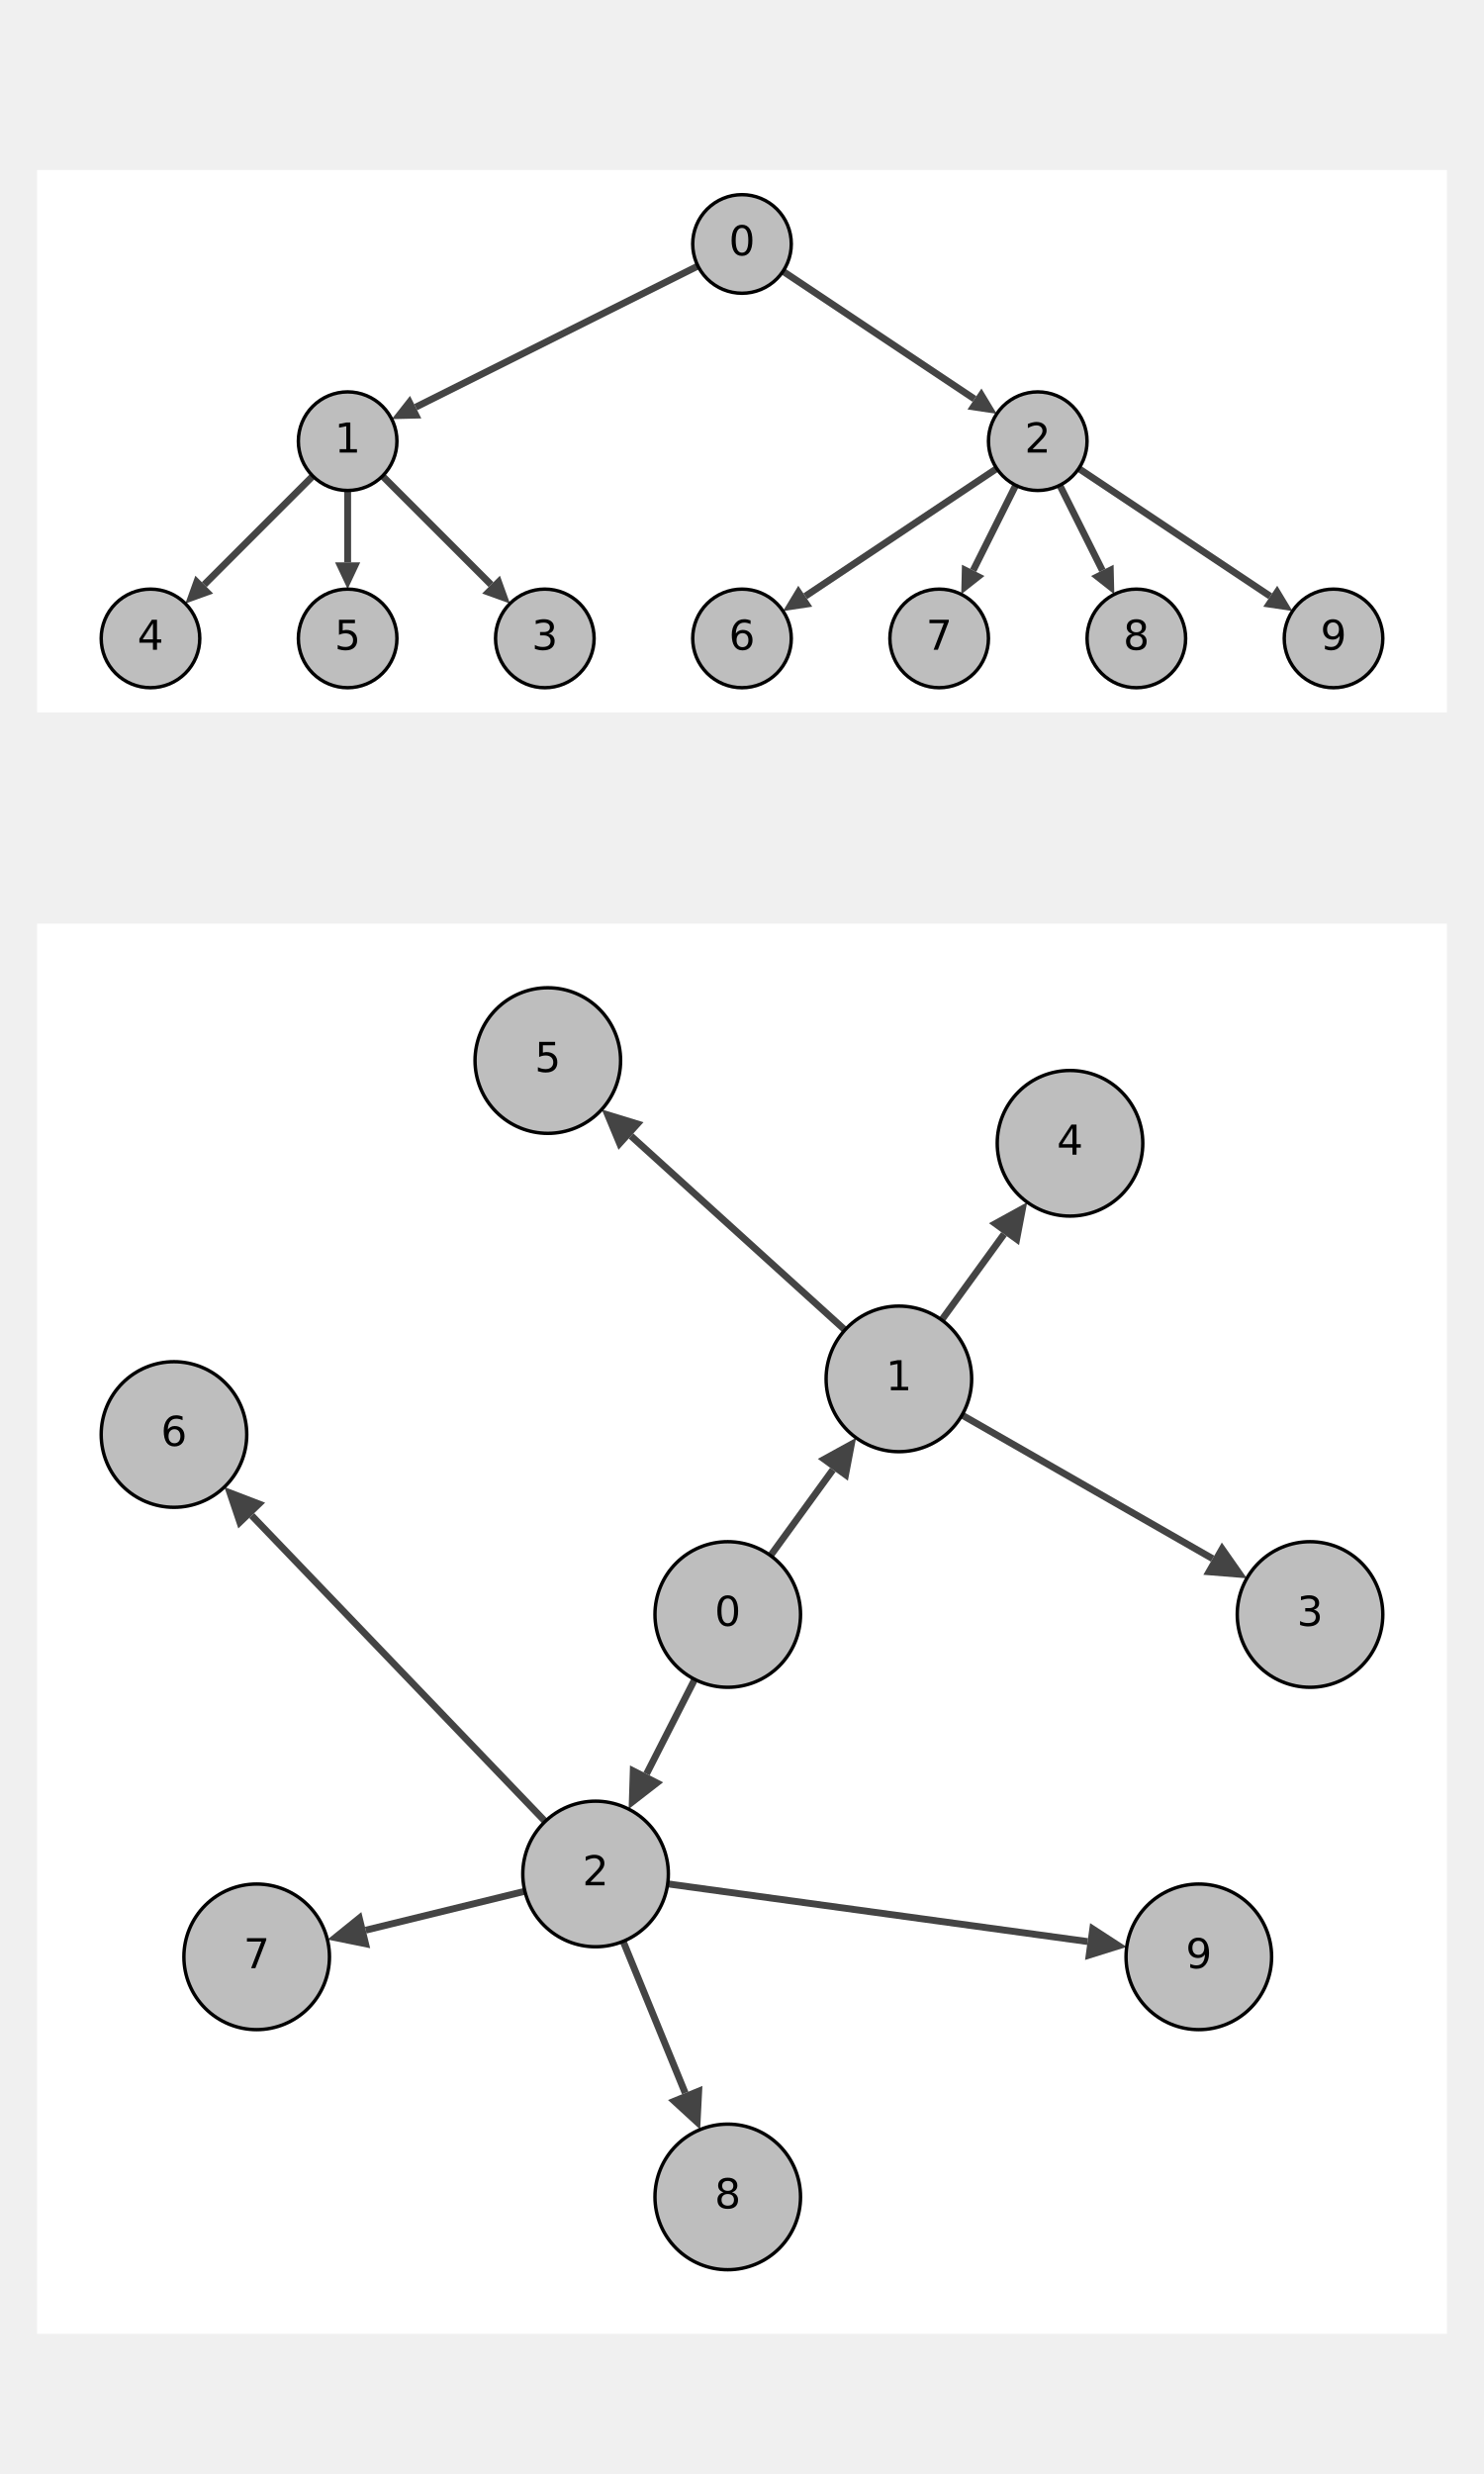
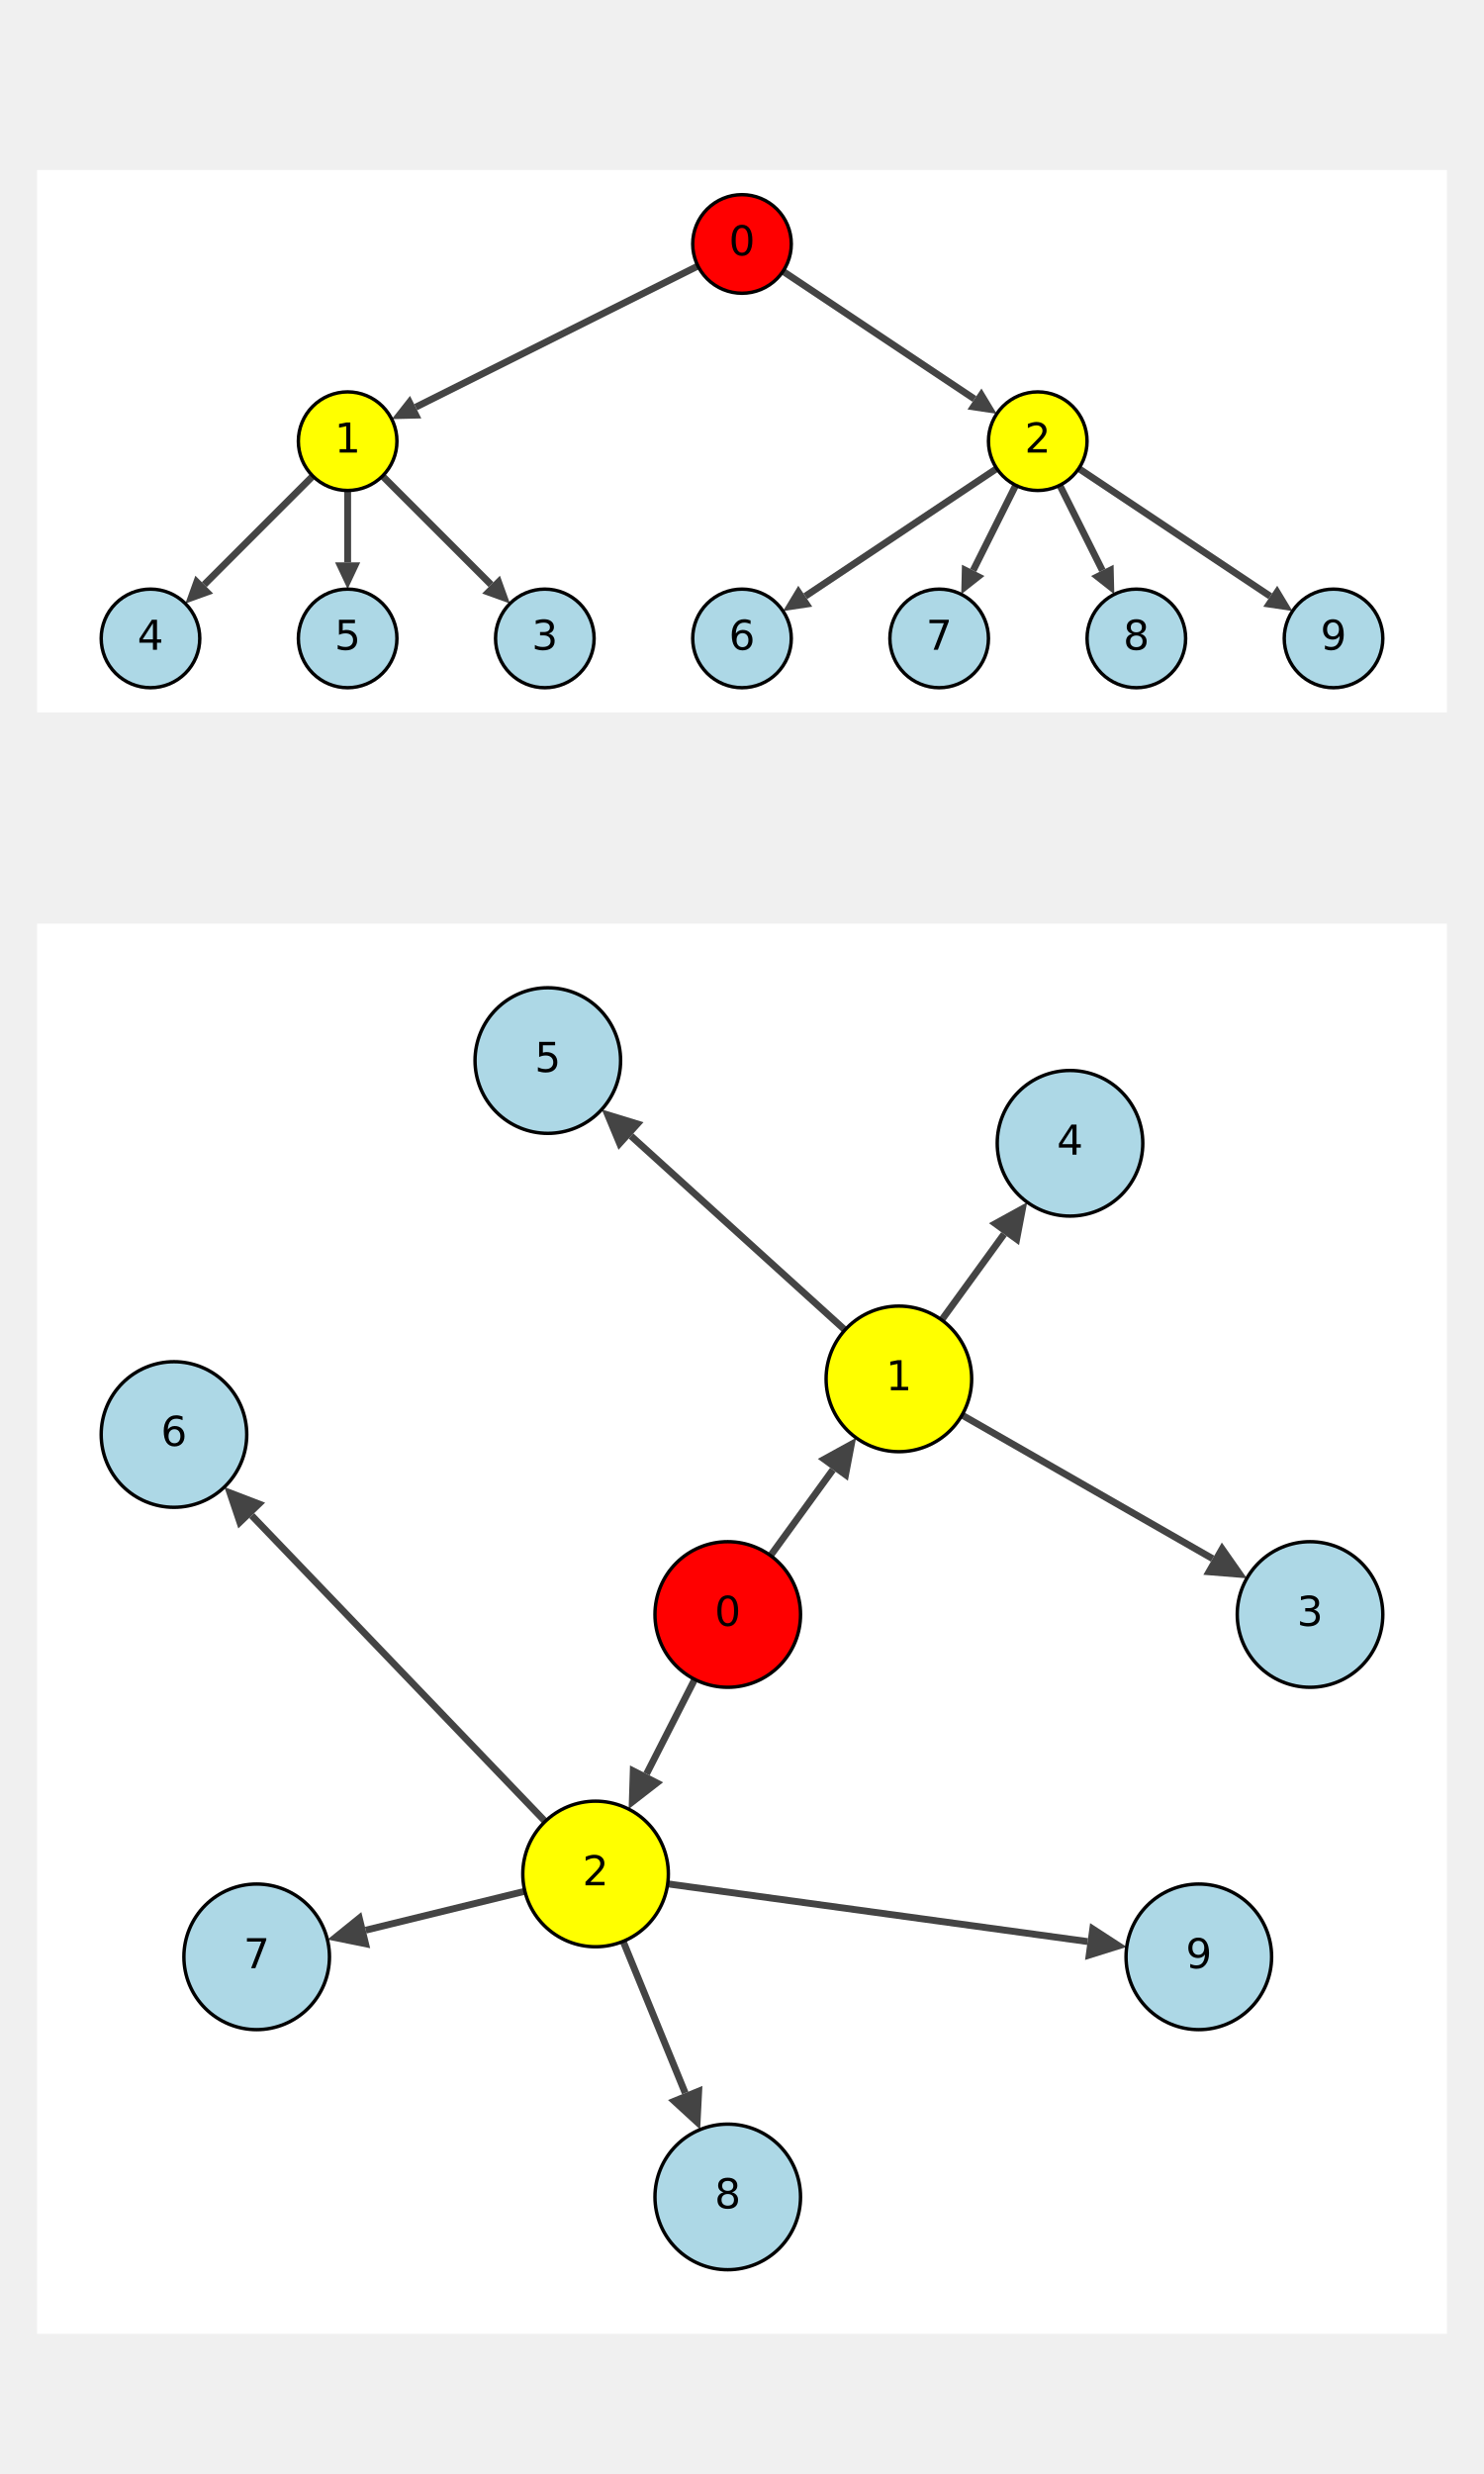
<svg xmlns="http://www.w3.org/2000/svg" xmlns:xlink="http://www.w3.org/1999/xlink" width="432pt" height="720pt" viewBox="0 0 432 720" version="1.1">
  <defs>
    <style type="text/css">*{stroke-linejoin: round; stroke-linecap: butt}</style>
  </defs>
  <g id="figure_1">
    <g id="patch_1">
      <path d="M 0 720  L 432 720  L 432 0  L 0 0  L 0 720  z " style="fill: none" />
    </g>
    <g id="axes_1">
      <g id="patch_2">
        <path d="M 10.8 207.32  L 421.2 207.32  L 421.2 49.473  L 10.8 49.473  z " style="fill: #ffffff" />
      </g>
      <g id="patch_3">
-         <path d="M 216 70.998  L 121.005 118.495  " clip-path="url(#p6d40c6a4cc)" style="fill: none; stroke: #444444; stroke-width: 2; stroke-linejoin: miter" />
+         <path d="M 216 70.998  L 121.005 118.495  " clip-path="url(#pbde594c3f6)" style="fill: none; stroke: #444444; stroke-width: 2; stroke-linejoin: miter" />
      </g>
      <g id="patch_4">
-         <path d="M 114.038 121.979  L 122.645 121.774  L 119.366 115.216  z " clip-path="url(#p6d40c6a4cc)" style="fill: #444444" />
+         <path d="M 114.038 121.979  L 122.645 121.774  L 119.366 115.216  z " clip-path="url(#pbde594c3f6)" style="fill: #444444" />
      </g>
      <g id="patch_5">
-         <path d="M 216 70.998  L 283.676 116.115  " clip-path="url(#p6d40c6a4cc)" style="fill: none; stroke: #444444; stroke-width: 2; stroke-linejoin: miter" />
+         <path d="M 216 70.998  L 283.676 116.115  " clip-path="url(#pbde594c3f6)" style="fill: none; stroke: #444444; stroke-width: 2; stroke-linejoin: miter" />
      </g>
      <g id="patch_6">
-         <path d="M 290.158 120.437  L 285.71 113.065  L 281.643 119.166  z " clip-path="url(#p6d40c6a4cc)" style="fill: #444444" />
+         <path d="M 290.158 120.437  L 285.71 113.065  L 281.643 119.166  z " clip-path="url(#pbde594c3f6)" style="fill: #444444" />
      </g>
      <g id="patch_7">
-         <path d="M 101.203 128.397  L 142.946 170.14  " clip-path="url(#p6d40c6a4cc)" style="fill: none; stroke: #444444; stroke-width: 2; stroke-linejoin: miter" />
+         <path d="M 101.203 128.397  L 142.946 170.14  " clip-path="url(#pbde594c3f6)" style="fill: none; stroke: #444444; stroke-width: 2; stroke-linejoin: miter" />
      </g>
      <g id="patch_8">
-         <path d="M 148.455 175.648  L 145.538 167.548  L 140.354 172.732  z " clip-path="url(#p6d40c6a4cc)" style="fill: #444444" />
+         <path d="M 148.455 175.648  L 145.538 167.548  L 140.354 172.732  z " clip-path="url(#pbde594c3f6)" style="fill: #444444" />
      </g>
      <g id="patch_9">
-         <path d="M 101.203 128.397  L 59.46 170.14  " clip-path="url(#p6d40c6a4cc)" style="fill: none; stroke: #444444; stroke-width: 2; stroke-linejoin: miter" />
+         <path d="M 101.203 128.397  L 59.46 170.14  " clip-path="url(#pbde594c3f6)" style="fill: none; stroke: #444444; stroke-width: 2; stroke-linejoin: miter" />
      </g>
      <g id="patch_10">
-         <path d="M 53.951 175.648  L 62.052 172.732  L 56.867 167.548  z " clip-path="url(#p6d40c6a4cc)" style="fill: #444444" />
+         <path d="M 53.951 175.648  L 62.052 172.732  L 56.867 167.548  z " clip-path="url(#pbde594c3f6)" style="fill: #444444" />
      </g>
      <g id="patch_11">
-         <path d="M 101.203 128.397  L 101.203 163.655  " clip-path="url(#p6d40c6a4cc)" style="fill: none; stroke: #444444; stroke-width: 2; stroke-linejoin: miter" />
+         <path d="M 101.203 128.397  L 101.203 163.655  " clip-path="url(#pbde594c3f6)" style="fill: none; stroke: #444444; stroke-width: 2; stroke-linejoin: miter" />
      </g>
      <g id="patch_12">
-         <path d="M 101.203 171.445  L 104.869 163.655  L 97.537 163.655  z " clip-path="url(#p6d40c6a4cc)" style="fill: #444444" />
+         <path d="M 101.203 171.445  L 104.869 163.655  L 97.537 163.655  z " clip-path="url(#pbde594c3f6)" style="fill: #444444" />
      </g>
      <g id="patch_13">
-         <path d="M 302.098 128.397  L 234.422 173.514  " clip-path="url(#p6d40c6a4cc)" style="fill: none; stroke: #444444; stroke-width: 2; stroke-linejoin: miter" />
+         <path d="M 302.098 128.397  L 234.422 173.514  " clip-path="url(#pbde594c3f6)" style="fill: none; stroke: #444444; stroke-width: 2; stroke-linejoin: miter" />
      </g>
      <g id="patch_14">
-         <path d="M 227.94 177.835  L 236.455 176.564  L 232.388 170.464  z " clip-path="url(#p6d40c6a4cc)" style="fill: #444444" />
+         <path d="M 227.94 177.835  L 236.455 176.564  L 232.388 170.464  z " clip-path="url(#pbde594c3f6)" style="fill: #444444" />
      </g>
      <g id="patch_15">
-         <path d="M 302.098 128.397  L 283.3 165.992  " clip-path="url(#p6d40c6a4cc)" style="fill: none; stroke: #444444; stroke-width: 2; stroke-linejoin: miter" />
+         <path d="M 302.098 128.397  L 283.3 165.992  " clip-path="url(#pbde594c3f6)" style="fill: none; stroke: #444444; stroke-width: 2; stroke-linejoin: miter" />
      </g>
      <g id="patch_16">
-         <path d="M 279.816 172.96  L 286.579 167.632  L 280.021 164.353  z " clip-path="url(#p6d40c6a4cc)" style="fill: #444444" />
+         <path d="M 279.816 172.96  L 286.579 167.632  L 280.021 164.353  z " clip-path="url(#pbde594c3f6)" style="fill: #444444" />
      </g>
      <g id="patch_17">
-         <path d="M 302.098 128.397  L 320.896 165.992  " clip-path="url(#p6d40c6a4cc)" style="fill: none; stroke: #444444; stroke-width: 2; stroke-linejoin: miter" />
+         <path d="M 302.098 128.397  L 320.896 165.992  " clip-path="url(#pbde594c3f6)" style="fill: none; stroke: #444444; stroke-width: 2; stroke-linejoin: miter" />
      </g>
      <g id="patch_18">
-         <path d="M 324.38 172.96  L 324.175 164.353  L 317.617 167.632  z " clip-path="url(#p6d40c6a4cc)" style="fill: #444444" />
+         <path d="M 324.38 172.96  L 324.175 164.353  L 317.617 167.632  z " clip-path="url(#pbde594c3f6)" style="fill: #444444" />
      </g>
      <g id="patch_19">
-         <path d="M 302.098 128.397  L 369.774 173.514  " clip-path="url(#p6d40c6a4cc)" style="fill: none; stroke: #444444; stroke-width: 2; stroke-linejoin: miter" />
+         <path d="M 302.098 128.397  L 369.774 173.514  " clip-path="url(#pbde594c3f6)" style="fill: none; stroke: #444444; stroke-width: 2; stroke-linejoin: miter" />
      </g>
      <g id="patch_20">
-         <path d="M 376.256 177.835  L 371.808 170.464  L 367.741 176.564  z " clip-path="url(#p6d40c6a4cc)" style="fill: #444444" />
+         <path d="M 376.256 177.835  L 371.808 170.464  L 367.741 176.564  z " clip-path="url(#pbde594c3f6)" style="fill: #444444" />
      </g>
      <g id="matplotlib.axis_1" />
      <g id="matplotlib.axis_2" />
      <g id="patch_21">
-         <path d="M 216 85.348  C 219.806 85.348 223.456 83.836 226.147 81.145  C 228.838 78.454 230.35 74.803 230.35 70.998  C 230.35 67.192 228.838 63.542 226.147 60.851  C 223.456 58.16 219.806 56.648 216 56.648  C 212.194 56.648 208.544 58.16 205.853 60.851  C 203.162 63.542 201.65 67.192 201.65 70.998  C 201.65 74.803 203.162 78.454 205.853 81.145  C 208.544 83.836 212.194 85.348 216 85.348  z " clip-path="url(#p6d40c6a4cc)" style="fill: #bebebe; stroke: #000000; stroke-linejoin: miter" />
+         <path d="M 216 85.348  C 219.806 85.348 223.456 83.836 226.147 81.145  C 228.838 78.454 230.35 74.803 230.35 70.998  C 230.35 67.192 228.838 63.542 226.147 60.851  C 223.456 58.16 219.806 56.648 216 56.648  C 212.194 56.648 208.544 58.16 205.853 60.851  C 203.162 63.542 201.65 67.192 201.65 70.998  C 201.65 74.803 203.162 78.454 205.853 81.145  C 208.544 83.836 212.194 85.348 216 85.348  z " clip-path="url(#pbde594c3f6)" style="fill: #ff0000; stroke: #000000; stroke-linejoin: miter" />
      </g>
      <g id="patch_22">
-         <path d="M 101.203 142.746  C 105.008 142.746 108.659 141.234 111.35 138.543  C 114.04 135.852 115.552 132.202 115.552 128.397  C 115.552 124.591 114.04 120.941 111.35 118.25  C 108.659 115.559 105.008 114.047 101.203 114.047  C 97.397 114.047 93.747 115.559 91.056 118.25  C 88.365 120.941 86.853 124.591 86.853 128.397  C 86.853 132.202 88.365 135.852 91.056 138.543  C 93.747 141.234 97.397 142.746 101.203 142.746  z " clip-path="url(#p6d40c6a4cc)" style="fill: #bebebe; stroke: #000000; stroke-linejoin: miter" />
+         <path d="M 101.203 142.746  C 105.008 142.746 108.659 141.234 111.35 138.543  C 114.04 135.852 115.552 132.202 115.552 128.397  C 115.552 124.591 114.04 120.941 111.35 118.25  C 108.659 115.559 105.008 114.047 101.203 114.047  C 97.397 114.047 93.747 115.559 91.056 118.25  C 88.365 120.941 86.853 124.591 86.853 128.397  C 86.853 132.202 88.365 135.852 91.056 138.543  C 93.747 141.234 97.397 142.746 101.203 142.746  z " clip-path="url(#pbde594c3f6)" style="fill: #ffff00; stroke: #000000; stroke-linejoin: miter" />
      </g>
      <g id="patch_23">
-         <path d="M 302.098 142.746  C 305.903 142.746 309.554 141.234 312.245 138.543  C 314.936 135.852 316.448 132.202 316.448 128.397  C 316.448 124.591 314.936 120.941 312.245 118.25  C 309.554 115.559 305.903 114.047 302.098 114.047  C 298.292 114.047 294.642 115.559 291.951 118.25  C 289.26 120.941 287.748 124.591 287.748 128.397  C 287.748 132.202 289.26 135.852 291.951 138.543  C 294.642 141.234 298.292 142.746 302.098 142.746  z " clip-path="url(#p6d40c6a4cc)" style="fill: #bebebe; stroke: #000000; stroke-linejoin: miter" />
+         <path d="M 302.098 142.746  C 305.903 142.746 309.554 141.234 312.245 138.543  C 314.936 135.852 316.448 132.202 316.448 128.397  C 316.448 124.591 314.936 120.941 312.245 118.25  C 309.554 115.559 305.903 114.047 302.098 114.047  C 298.292 114.047 294.642 115.559 291.951 118.25  C 289.26 120.941 287.748 124.591 287.748 128.397  C 287.748 132.202 289.26 135.852 291.951 138.543  C 294.642 141.234 298.292 142.746 302.098 142.746  z " clip-path="url(#pbde594c3f6)" style="fill: #ffff00; stroke: #000000; stroke-linejoin: miter" />
      </g>
      <g id="patch_24">
-         <path d="M 158.601 200.145  C 162.407 200.145 166.057 198.633 168.748 195.942  C 171.439 193.251 172.951 189.601 172.951 185.795  C 172.951 181.99 171.439 178.339 168.748 175.648  C 166.057 172.957 162.407 171.445 158.601 171.445  C 154.796 171.445 151.146 172.957 148.455 175.648  C 145.764 178.339 144.252 181.99 144.252 185.795  C 144.252 189.601 145.764 193.251 148.455 195.942  C 151.146 198.633 154.796 200.145 158.601 200.145  z " clip-path="url(#p6d40c6a4cc)" style="fill: #bebebe; stroke: #000000; stroke-linejoin: miter" />
+         <path d="M 158.601 200.145  C 162.407 200.145 166.057 198.633 168.748 195.942  C 171.439 193.251 172.951 189.601 172.951 185.795  C 172.951 181.99 171.439 178.339 168.748 175.648  C 166.057 172.957 162.407 171.445 158.601 171.445  C 154.796 171.445 151.146 172.957 148.455 175.648  C 145.764 178.339 144.252 181.99 144.252 185.795  C 144.252 189.601 145.764 193.251 148.455 195.942  C 151.146 198.633 154.796 200.145 158.601 200.145  z " clip-path="url(#pbde594c3f6)" style="fill: #add8e6; stroke: #000000; stroke-linejoin: miter" />
      </g>
      <g id="patch_25">
-         <path d="M 43.804 200.145  C 47.61 200.145 51.26 198.633 53.951 195.942  C 56.642 193.251 58.154 189.601 58.154 185.795  C 58.154 181.99 56.642 178.339 53.951 175.648  C 51.26 172.957 47.61 171.445 43.804 171.445  C 39.999 171.445 36.348 172.957 33.657 175.648  C 30.967 178.339 29.455 181.99 29.455 185.795  C 29.455 189.601 30.967 193.251 33.657 195.942  C 36.348 198.633 39.999 200.145 43.804 200.145  z " clip-path="url(#p6d40c6a4cc)" style="fill: #bebebe; stroke: #000000; stroke-linejoin: miter" />
+         <path d="M 43.804 200.145  C 47.61 200.145 51.26 198.633 53.951 195.942  C 56.642 193.251 58.154 189.601 58.154 185.795  C 58.154 181.99 56.642 178.339 53.951 175.648  C 51.26 172.957 47.61 171.445 43.804 171.445  C 39.999 171.445 36.348 172.957 33.657 175.648  C 30.967 178.339 29.455 181.99 29.455 185.795  C 29.455 189.601 30.967 193.251 33.657 195.942  C 36.348 198.633 39.999 200.145 43.804 200.145  z " clip-path="url(#pbde594c3f6)" style="fill: #add8e6; stroke: #000000; stroke-linejoin: miter" />
      </g>
      <g id="patch_26">
-         <path d="M 101.203 200.145  C 105.008 200.145 108.659 198.633 111.35 195.942  C 114.04 193.251 115.552 189.601 115.552 185.795  C 115.552 181.99 114.04 178.339 111.35 175.648  C 108.659 172.957 105.008 171.445 101.203 171.445  C 97.397 171.445 93.747 172.957 91.056 175.648  C 88.365 178.339 86.853 181.99 86.853 185.795  C 86.853 189.601 88.365 193.251 91.056 195.942  C 93.747 198.633 97.397 200.145 101.203 200.145  z " clip-path="url(#p6d40c6a4cc)" style="fill: #bebebe; stroke: #000000; stroke-linejoin: miter" />
+         <path d="M 101.203 200.145  C 105.008 200.145 108.659 198.633 111.35 195.942  C 114.04 193.251 115.552 189.601 115.552 185.795  C 115.552 181.99 114.04 178.339 111.35 175.648  C 108.659 172.957 105.008 171.445 101.203 171.445  C 97.397 171.445 93.747 172.957 91.056 175.648  C 88.365 178.339 86.853 181.99 86.853 185.795  C 86.853 189.601 88.365 193.251 91.056 195.942  C 93.747 198.633 97.397 200.145 101.203 200.145  z " clip-path="url(#pbde594c3f6)" style="fill: #add8e6; stroke: #000000; stroke-linejoin: miter" />
      </g>
      <g id="patch_27">
-         <path d="M 216 200.145  C 219.806 200.145 223.456 198.633 226.147 195.942  C 228.838 193.251 230.35 189.601 230.35 185.795  C 230.35 181.99 228.838 178.339 226.147 175.648  C 223.456 172.957 219.806 171.445 216 171.445  C 212.194 171.445 208.544 172.957 205.853 175.648  C 203.162 178.339 201.65 181.99 201.65 185.795  C 201.65 189.601 203.162 193.251 205.853 195.942  C 208.544 198.633 212.194 200.145 216 200.145  z " clip-path="url(#p6d40c6a4cc)" style="fill: #bebebe; stroke: #000000; stroke-linejoin: miter" />
+         <path d="M 216 200.145  C 219.806 200.145 223.456 198.633 226.147 195.942  C 228.838 193.251 230.35 189.601 230.35 185.795  C 230.35 181.99 228.838 178.339 226.147 175.648  C 223.456 172.957 219.806 171.445 216 171.445  C 212.194 171.445 208.544 172.957 205.853 175.648  C 203.162 178.339 201.65 181.99 201.65 185.795  C 201.65 189.601 203.162 193.251 205.853 195.942  C 208.544 198.633 212.194 200.145 216 200.145  z " clip-path="url(#pbde594c3f6)" style="fill: #add8e6; stroke: #000000; stroke-linejoin: miter" />
      </g>
      <g id="patch_28">
-         <path d="M 273.399 200.145  C 277.204 200.145 280.854 198.633 283.545 195.942  C 286.236 193.251 287.748 189.601 287.748 185.795  C 287.748 181.99 286.236 178.339 283.545 175.648  C 280.854 172.957 277.204 171.445 273.399 171.445  C 269.593 171.445 265.943 172.957 263.252 175.648  C 260.561 178.339 259.049 181.99 259.049 185.795  C 259.049 189.601 260.561 193.251 263.252 195.942  C 265.943 198.633 269.593 200.145 273.399 200.145  z " clip-path="url(#p6d40c6a4cc)" style="fill: #bebebe; stroke: #000000; stroke-linejoin: miter" />
+         <path d="M 273.399 200.145  C 277.204 200.145 280.854 198.633 283.545 195.942  C 286.236 193.251 287.748 189.601 287.748 185.795  C 287.748 181.99 286.236 178.339 283.545 175.648  C 280.854 172.957 277.204 171.445 273.399 171.445  C 269.593 171.445 265.943 172.957 263.252 175.648  C 260.561 178.339 259.049 181.99 259.049 185.795  C 259.049 189.601 260.561 193.251 263.252 195.942  C 265.943 198.633 269.593 200.145 273.399 200.145  z " clip-path="url(#pbde594c3f6)" style="fill: #add8e6; stroke: #000000; stroke-linejoin: miter" />
      </g>
      <g id="patch_29">
-         <path d="M 330.797 200.145  C 334.603 200.145 338.253 198.633 340.944 195.942  C 343.635 193.251 345.147 189.601 345.147 185.795  C 345.147 181.99 343.635 178.339 340.944 175.648  C 338.253 172.957 334.603 171.445 330.797 171.445  C 326.992 171.445 323.341 172.957 320.65 175.648  C 317.96 178.339 316.448 181.99 316.448 185.795  C 316.448 189.601 317.96 193.251 320.65 195.942  C 323.341 198.633 326.992 200.145 330.797 200.145  z " clip-path="url(#p6d40c6a4cc)" style="fill: #bebebe; stroke: #000000; stroke-linejoin: miter" />
+         <path d="M 330.797 200.145  C 334.603 200.145 338.253 198.633 340.944 195.942  C 343.635 193.251 345.147 189.601 345.147 185.795  C 345.147 181.99 343.635 178.339 340.944 175.648  C 338.253 172.957 334.603 171.445 330.797 171.445  C 326.992 171.445 323.341 172.957 320.65 175.648  C 317.96 178.339 316.448 181.99 316.448 185.795  C 316.448 189.601 317.96 193.251 320.65 195.942  C 323.341 198.633 326.992 200.145 330.797 200.145  z " clip-path="url(#pbde594c3f6)" style="fill: #add8e6; stroke: #000000; stroke-linejoin: miter" />
      </g>
      <g id="patch_30">
-         <path d="M 388.196 200.145  C 392.001 200.145 395.652 198.633 398.343 195.942  C 401.033 193.251 402.545 189.601 402.545 185.795  C 402.545 181.99 401.033 178.339 398.343 175.648  C 395.652 172.957 392.001 171.445 388.196 171.445  C 384.39 171.445 380.74 172.957 378.049 175.648  C 375.358 178.339 373.846 181.99 373.846 185.795  C 373.846 189.601 375.358 193.251 378.049 195.942  C 380.74 198.633 384.39 200.145 388.196 200.145  z " clip-path="url(#p6d40c6a4cc)" style="fill: #bebebe; stroke: #000000; stroke-linejoin: miter" />
+         <path d="M 388.196 200.145  C 392.001 200.145 395.652 198.633 398.343 195.942  C 401.033 193.251 402.545 189.601 402.545 185.795  C 402.545 181.99 401.033 178.339 398.343 175.648  C 395.652 172.957 392.001 171.445 388.196 171.445  C 384.39 171.445 380.74 172.957 378.049 175.648  C 375.358 178.339 373.846 181.99 373.846 185.795  C 373.846 189.601 375.358 193.251 378.049 195.942  C 380.74 198.633 384.39 200.145 388.196 200.145  z " clip-path="url(#pbde594c3f6)" style="fill: #add8e6; stroke: #000000; stroke-linejoin: miter" />
      </g>
      <g id="text_1">
        <g transform="translate(212.1825 74.30915)scale(0.12 -0.12)">
          <defs>
            <path id="DejaVuSans-30" d="M 2034 4250  Q 1547 4250 1301 3770  Q 1056 3291 1056 2328  Q 1056 1369 1301 889  Q 1547 409 2034 409  Q 2525 409 2770 889  Q 3016 1369 3016 2328  Q 3016 3291 2770 3770  Q 2525 4250 2034 4250  z M 2034 4750  Q 2819 4750 3233 4129  Q 3647 3509 3647 2328  Q 3647 1150 3233 529  Q 2819 -91 2034 -91  Q 1250 -91 836 529  Q 422 1150 422 2328  Q 422 3509 836 4129  Q 1250 4750 2034 4750  z " transform="scale(0.015625)" />
          </defs>
          <use xlink:href="#DejaVuSans-30" />
        </g>
      </g>
      <g id="text_2">
        <g transform="translate(97.3853 131.7078)scale(0.12 -0.12)">
          <defs>
            <path id="DejaVuSans-31" d="M 794 531  L 1825 531  L 1825 4091  L 703 3866  L 703 4441  L 1819 4666  L 2450 4666  L 2450 531  L 3481 531  L 3481 0  L 794 0  L 794 531  z " transform="scale(0.015625)" />
          </defs>
          <use xlink:href="#DejaVuSans-31" />
        </g>
      </g>
      <g id="text_3">
        <g transform="translate(298.2804 131.7078)scale(0.12 -0.12)">
          <defs>
            <path id="DejaVuSans-32" d="M 1228 531  L 3431 531  L 3431 0  L 469 0  L 469 531  Q 828 903 1448 1529  Q 2069 2156 2228 2338  Q 2531 2678 2651 2914  Q 2772 3150 2772 3378  Q 2772 3750 2511 3984  Q 2250 4219 1831 4219  Q 1534 4219 1204 4116  Q 875 4013 500 3803  L 500 4441  Q 881 4594 1212 4672  Q 1544 4750 1819 4750  Q 2544 4750 2975 4387  Q 3406 4025 3406 3419  Q 3406 3131 3298 2873  Q 3191 2616 2906 2266  Q 2828 2175 2409 1742  Q 1991 1309 1228 531  z " transform="scale(0.015625)" />
          </defs>
          <use xlink:href="#DejaVuSans-32" />
        </g>
      </g>
      <g id="text_4">
        <g transform="translate(154.7839 189.1064)scale(0.12 -0.12)">
          <defs>
            <path id="DejaVuSans-33" d="M 2597 2516  Q 3050 2419 3304 2112  Q 3559 1806 3559 1356  Q 3559 666 3084 287  Q 2609 -91 1734 -91  Q 1441 -91 1130 -33  Q 819 25 488 141  L 488 750  Q 750 597 1062 519  Q 1375 441 1716 441  Q 2309 441 2620 675  Q 2931 909 2931 1356  Q 2931 1769 2642 2001  Q 2353 2234 1838 2234  L 1294 2234  L 1294 2753  L 1863 2753  Q 2328 2753 2575 2939  Q 2822 3125 2822 3475  Q 2822 3834 2567 4026  Q 2313 4219 1838 4219  Q 1578 4219 1281 4162  Q 984 4106 628 3988  L 628 4550  Q 988 4650 1302 4700  Q 1616 4750 1894 4750  Q 2613 4750 3031 4423  Q 3450 4097 3450 3541  Q 3450 3153 3228 2886  Q 3006 2619 2597 2516  z " transform="scale(0.015625)" />
          </defs>
          <use xlink:href="#DejaVuSans-33" />
        </g>
      </g>
      <g id="text_5">
        <g transform="translate(39.9867 189.1064)scale(0.12 -0.12)">
          <defs>
            <path id="DejaVuSans-34" d="M 2419 4116  L 825 1625  L 2419 1625  L 2419 4116  z M 2253 4666  L 3047 4666  L 3047 1625  L 3713 1625  L 3713 1100  L 3047 1100  L 3047 0  L 2419 0  L 2419 1100  L 313 1100  L 313 1709  L 2253 4666  z " transform="scale(0.015625)" />
          </defs>
          <use xlink:href="#DejaVuSans-34" />
        </g>
      </g>
      <g id="text_6">
        <g transform="translate(97.3853 189.1064)scale(0.12 -0.12)">
          <defs>
            <path id="DejaVuSans-35" d="M 691 4666  L 3169 4666  L 3169 4134  L 1269 4134  L 1269 2991  Q 1406 3038 1543 3061  Q 1681 3084 1819 3084  Q 2600 3084 3056 2656  Q 3513 2228 3513 1497  Q 3513 744 3044 326  Q 2575 -91 1722 -91  Q 1428 -91 1123 -41  Q 819 9 494 109  L 494 744  Q 775 591 1075 516  Q 1375 441 1709 441  Q 2250 441 2565 725  Q 2881 1009 2881 1497  Q 2881 1984 2565 2268  Q 2250 2553 1709 2553  Q 1456 2553 1204 2497  Q 953 2441 691 2322  L 691 4666  z " transform="scale(0.015625)" />
          </defs>
          <use xlink:href="#DejaVuSans-35" />
        </g>
      </g>
      <g id="text_7">
        <g transform="translate(212.1825 189.1064)scale(0.12 -0.12)">
          <defs>
            <path id="DejaVuSans-36" d="M 2113 2584  Q 1688 2584 1439 2293  Q 1191 2003 1191 1497  Q 1191 994 1439 701  Q 1688 409 2113 409  Q 2538 409 2786 701  Q 3034 994 3034 1497  Q 3034 2003 2786 2293  Q 2538 2584 2113 2584  z M 3366 4563  L 3366 3988  Q 3128 4100 2886 4159  Q 2644 4219 2406 4219  Q 1781 4219 1451 3797  Q 1122 3375 1075 2522  Q 1259 2794 1537 2939  Q 1816 3084 2150 3084  Q 2853 3084 3261 2657  Q 3669 2231 3669 1497  Q 3669 778 3244 343  Q 2819 -91 2113 -91  Q 1303 -91 875 529  Q 447 1150 447 2328  Q 447 3434 972 4092  Q 1497 4750 2381 4750  Q 2619 4750 2861 4703  Q 3103 4656 3366 4563  z " transform="scale(0.015625)" />
          </defs>
          <use xlink:href="#DejaVuSans-36" />
        </g>
      </g>
      <g id="text_8">
        <g transform="translate(269.5811 189.1064)scale(0.12 -0.12)">
          <defs>
            <path id="DejaVuSans-37" d="M 525 4666  L 3525 4666  L 3525 4397  L 1831 0  L 1172 0  L 2766 4134  L 525 4134  L 525 4666  z " transform="scale(0.015625)" />
          </defs>
          <use xlink:href="#DejaVuSans-37" />
        </g>
      </g>
      <g id="text_9">
        <g transform="translate(326.9797 189.1064)scale(0.12 -0.12)">
          <defs>
            <path id="DejaVuSans-38" d="M 2034 2216  Q 1584 2216 1326 1975  Q 1069 1734 1069 1313  Q 1069 891 1326 650  Q 1584 409 2034 409  Q 2484 409 2743 651  Q 3003 894 3003 1313  Q 3003 1734 2745 1975  Q 2488 2216 2034 2216  z M 1403 2484  Q 997 2584 770 2862  Q 544 3141 544 3541  Q 544 4100 942 4425  Q 1341 4750 2034 4750  Q 2731 4750 3128 4425  Q 3525 4100 3525 3541  Q 3525 3141 3298 2862  Q 3072 2584 2669 2484  Q 3125 2378 3379 2068  Q 3634 1759 3634 1313  Q 3634 634 3220 271  Q 2806 -91 2034 -91  Q 1263 -91 848 271  Q 434 634 434 1313  Q 434 1759 690 2068  Q 947 2378 1403 2484  z M 1172 3481  Q 1172 3119 1398 2916  Q 1625 2713 2034 2713  Q 2441 2713 2670 2916  Q 2900 3119 2900 3481  Q 2900 3844 2670 4047  Q 2441 4250 2034 4250  Q 1625 4250 1398 4047  Q 1172 3844 1172 3481  z " transform="scale(0.015625)" />
          </defs>
          <use xlink:href="#DejaVuSans-38" />
        </g>
      </g>
      <g id="text_10">
        <g transform="translate(384.3783 189.1064)scale(0.12 -0.12)">
          <defs>
            <path id="DejaVuSans-39" d="M 703 97  L 703 672  Q 941 559 1184 500  Q 1428 441 1663 441  Q 2288 441 2617 861  Q 2947 1281 2994 2138  Q 2813 1869 2534 1725  Q 2256 1581 1919 1581  Q 1219 1581 811 2004  Q 403 2428 403 3163  Q 403 3881 828 4315  Q 1253 4750 1959 4750  Q 2769 4750 3195 4129  Q 3622 3509 3622 2328  Q 3622 1225 3098 567  Q 2575 -91 1691 -91  Q 1453 -91 1209 -44  Q 966 3 703 97  z M 1959 2075  Q 2384 2075 2632 2365  Q 2881 2656 2881 3163  Q 2881 3666 2632 3958  Q 2384 4250 1959 4250  Q 1534 4250 1286 3958  Q 1038 3666 1038 3163  Q 1038 2656 1286 2365  Q 1534 2075 1959 2075  z " transform="scale(0.015625)" />
          </defs>
          <use xlink:href="#DejaVuSans-39" />
        </g>
      </g>
    </g>
    <g id="axes_2">
      <g id="patch_31">
        <path d="M 10.8 679.207  L 421.2 679.207  L 421.2 268.807  L 10.8 268.807  z " style="fill: #ffffff" />
      </g>
      <g id="patch_32">
-         <path d="M 211.852 469.859  L 242.453 427.74  " clip-path="url(#p4b53f2b3ff)" style="fill: none; stroke: #444444; stroke-width: 2; stroke-linejoin: miter" />
+         <path d="M 211.852 469.859  L 242.453 427.74  " clip-path="url(#p95d2dd1f1c)" style="fill: none; stroke: #444444; stroke-width: 2; stroke-linejoin: miter" />
      </g>
      <g id="patch_33">
-         <path d="M 249.214 418.434  L 238.074 424.559  L 246.832 430.922  z " clip-path="url(#p4b53f2b3ff)" style="fill: #444444" />
+         <path d="M 249.214 418.434  L 238.074 424.559  L 246.832 430.922  z " clip-path="url(#p95d2dd1f1c)" style="fill: #444444" />
      </g>
      <g id="patch_34">
-         <path d="M 211.852 469.859  L 188.216 516.246  " clip-path="url(#p4b53f2b3ff)" style="fill: none; stroke: #444444; stroke-width: 2; stroke-linejoin: miter" />
+         <path d="M 211.852 469.859  L 188.216 516.246  " clip-path="url(#p95d2dd1f1c)" style="fill: none; stroke: #444444; stroke-width: 2; stroke-linejoin: miter" />
      </g>
      <g id="patch_35">
-         <path d="M 182.994 526.495  L 193.039 518.703  L 183.394 513.789  z " clip-path="url(#p4b53f2b3ff)" style="fill: #444444" />
+         <path d="M 182.994 526.495  L 193.039 518.703  L 183.394 513.789  z " clip-path="url(#p95d2dd1f1c)" style="fill: #444444" />
      </g>
      <g id="patch_36">
-         <path d="M 261.668 401.293  L 352.991 453.609  " clip-path="url(#p4b53f2b3ff)" style="fill: none; stroke: #444444; stroke-width: 2; stroke-linejoin: miter" />
+         <path d="M 261.668 401.293  L 352.991 453.609  " clip-path="url(#p95d2dd1f1c)" style="fill: none; stroke: #444444; stroke-width: 2; stroke-linejoin: miter" />
      </g>
      <g id="patch_37">
-         <path d="M 362.972 459.327  L 355.682 448.912  L 350.3 458.305  z " clip-path="url(#p4b53f2b3ff)" style="fill: #444444" />
+         <path d="M 362.972 459.327  L 355.682 448.912  L 350.3 458.305  z " clip-path="url(#p95d2dd1f1c)" style="fill: #444444" />
      </g>
      <g id="patch_38">
-         <path d="M 261.668 401.293  L 292.269 359.174  " clip-path="url(#p4b53f2b3ff)" style="fill: none; stroke: #444444; stroke-width: 2; stroke-linejoin: miter" />
+         <path d="M 261.668 401.293  L 292.269 359.174  " clip-path="url(#p95d2dd1f1c)" style="fill: none; stroke: #444444; stroke-width: 2; stroke-linejoin: miter" />
      </g>
      <g id="patch_39">
-         <path d="M 299.031 349.868  L 287.89 355.992  L 296.648 362.355  z " clip-path="url(#p4b53f2b3ff)" style="fill: #444444" />
+         <path d="M 299.031 349.868  L 287.89 355.992  L 296.648 362.355  z " clip-path="url(#p95d2dd1f1c)" style="fill: #444444" />
      </g>
      <g id="patch_40">
-         <path d="M 261.668 401.293  L 183.692 330.606  " clip-path="url(#p4b53f2b3ff)" style="fill: none; stroke: #444444; stroke-width: 2; stroke-linejoin: miter" />
+         <path d="M 261.668 401.293  L 183.692 330.606  " clip-path="url(#p95d2dd1f1c)" style="fill: none; stroke: #444444; stroke-width: 2; stroke-linejoin: miter" />
      </g>
      <g id="patch_41">
-         <path d="M 175.17 322.88  L 180.057 334.616  L 187.328 326.596  z " clip-path="url(#p4b53f2b3ff)" style="fill: #444444" />
+         <path d="M 175.17 322.88  L 180.057 334.616  L 187.328 326.596  z " clip-path="url(#p95d2dd1f1c)" style="fill: #444444" />
      </g>
      <g id="patch_42">
-         <path d="M 173.375 545.374  L 73.278 441.066  " clip-path="url(#p4b53f2b3ff)" style="fill: none; stroke: #444444; stroke-width: 2; stroke-linejoin: miter" />
+         <path d="M 173.375 545.374  L 73.278 441.066  " clip-path="url(#p95d2dd1f1c)" style="fill: none; stroke: #444444; stroke-width: 2; stroke-linejoin: miter" />
      </g>
      <g id="patch_43">
-         <path d="M 65.313 432.767  L 69.372 444.814  L 77.183 437.318  z " clip-path="url(#p4b53f2b3ff)" style="fill: #444444" />
+         <path d="M 65.313 432.767  L 69.372 444.814  L 77.183 437.318  z " clip-path="url(#p95d2dd1f1c)" style="fill: #444444" />
      </g>
      <g id="patch_44">
-         <path d="M 173.375 545.374  L 106.475 561.729  " clip-path="url(#p4b53f2b3ff)" style="fill: none; stroke: #444444; stroke-width: 2; stroke-linejoin: miter" />
+         <path d="M 173.375 545.374  L 106.475 561.729  " clip-path="url(#p95d2dd1f1c)" style="fill: none; stroke: #444444; stroke-width: 2; stroke-linejoin: miter" />
      </g>
      <g id="patch_45">
-         <path d="M 95.301 564.46  L 107.761 566.987  L 105.19 556.47  z " clip-path="url(#p4b53f2b3ff)" style="fill: #444444" />
+         <path d="M 95.301 564.46  L 107.761 566.987  L 105.19 556.47  z " clip-path="url(#p95d2dd1f1c)" style="fill: #444444" />
      </g>
      <g id="patch_46">
-         <path d="M 173.375 545.374  L 199.467 609.11  " clip-path="url(#p4b53f2b3ff)" style="fill: none; stroke: #444444; stroke-width: 2; stroke-linejoin: miter" />
+         <path d="M 173.375 545.374  L 199.467 609.11  " clip-path="url(#p95d2dd1f1c)" style="fill: none; stroke: #444444; stroke-width: 2; stroke-linejoin: miter" />
      </g>
      <g id="patch_47">
-         <path d="M 203.825 619.756  L 204.476 607.059  L 194.457 611.161  z " clip-path="url(#p4b53f2b3ff)" style="fill: #444444" />
+         <path d="M 203.825 619.756  L 204.476 607.059  L 194.457 611.161  z " clip-path="url(#p95d2dd1f1c)" style="fill: #444444" />
      </g>
      <g id="patch_48">
-         <path d="M 173.375 545.374  L 316.597 565.044  " clip-path="url(#p4b53f2b3ff)" style="fill: none; stroke: #444444; stroke-width: 2; stroke-linejoin: miter" />
+         <path d="M 173.375 545.374  L 316.597 565.044  " clip-path="url(#p95d2dd1f1c)" style="fill: none; stroke: #444444; stroke-width: 2; stroke-linejoin: miter" />
      </g>
      <g id="patch_49">
-         <path d="M 327.993 566.609  L 317.334 559.681  L 315.861 570.406  z " clip-path="url(#p4b53f2b3ff)" style="fill: #444444" />
+         <path d="M 327.993 566.609  L 317.334 559.681  L 315.861 570.406  z " clip-path="url(#p95d2dd1f1c)" style="fill: #444444" />
      </g>
      <g id="matplotlib.axis_3" />
      <g id="matplotlib.axis_4" />
      <g id="patch_50">
-         <path d="M 211.852 491.047  C 217.471 491.047 222.861 488.815 226.834 484.841  C 230.808 480.868 233.04 475.478 233.04 469.859  C 233.04 464.24 230.808 458.85 226.834 454.877  C 222.861 450.903 217.471 448.671 211.852 448.671  C 206.233 448.671 200.843 450.903 196.87 454.877  C 192.896 458.85 190.664 464.24 190.664 469.859  C 190.664 475.478 192.896 480.868 196.87 484.841  C 200.843 488.815 206.233 491.047 211.852 491.047  z " clip-path="url(#p4b53f2b3ff)" style="fill: #bebebe; stroke: #000000; stroke-linejoin: miter" />
+         <path d="M 211.852 491.047  C 217.471 491.047 222.861 488.815 226.834 484.841  C 230.808 480.868 233.04 475.478 233.04 469.859  C 233.04 464.24 230.808 458.85 226.834 454.877  C 222.861 450.903 217.471 448.671 211.852 448.671  C 206.233 448.671 200.843 450.903 196.87 454.877  C 192.896 458.85 190.664 464.24 190.664 469.859  C 190.664 475.478 192.896 480.868 196.87 484.841  C 200.843 488.815 206.233 491.047 211.852 491.047  z " clip-path="url(#p95d2dd1f1c)" style="fill: #ff0000; stroke: #000000; stroke-linejoin: miter" />
      </g>
      <g id="patch_51">
-         <path d="M 261.668 422.481  C 267.287 422.481 272.677 420.248 276.651 416.275  C 280.624 412.301 282.856 406.912 282.856 401.293  C 282.856 395.673 280.624 390.284 276.651 386.31  C 272.677 382.337 267.287 380.104 261.668 380.104  C 256.049 380.104 250.659 382.337 246.686 386.31  C 242.713 390.284 240.48 395.673 240.48 401.293  C 240.48 406.912 242.713 412.301 246.686 416.275  C 250.659 420.248 256.049 422.481 261.668 422.481  z " clip-path="url(#p4b53f2b3ff)" style="fill: #bebebe; stroke: #000000; stroke-linejoin: miter" />
+         <path d="M 261.668 422.481  C 267.287 422.481 272.677 420.248 276.651 416.275  C 280.624 412.301 282.856 406.912 282.856 401.293  C 282.856 395.673 280.624 390.284 276.651 386.31  C 272.677 382.337 267.287 380.104 261.668 380.104  C 256.049 380.104 250.659 382.337 246.686 386.31  C 242.713 390.284 240.48 395.673 240.48 401.293  C 240.48 406.912 242.713 412.301 246.686 416.275  C 250.659 420.248 256.049 422.481 261.668 422.481  z " clip-path="url(#p95d2dd1f1c)" style="fill: #ffff00; stroke: #000000; stroke-linejoin: miter" />
      </g>
      <g id="patch_52">
-         <path d="M 173.375 566.562  C 178.994 566.562 184.384 564.33 188.357 560.356  C 192.331 556.383 194.563 550.993 194.563 545.374  C 194.563 539.755 192.331 534.365 188.357 530.392  C 184.384 526.418 178.994 524.186 173.375 524.186  C 167.756 524.186 162.366 526.418 158.393 530.392  C 154.419 534.365 152.187 539.755 152.187 545.374  C 152.187 550.993 154.419 556.383 158.393 560.356  C 162.366 564.33 167.756 566.562 173.375 566.562  z " clip-path="url(#p4b53f2b3ff)" style="fill: #bebebe; stroke: #000000; stroke-linejoin: miter" />
+         <path d="M 173.375 566.562  C 178.994 566.562 184.384 564.33 188.357 560.356  C 192.331 556.383 194.563 550.993 194.563 545.374  C 194.563 539.755 192.331 534.365 188.357 530.392  C 184.384 526.418 178.994 524.186 173.375 524.186  C 167.756 524.186 162.366 526.418 158.393 530.392  C 154.419 534.365 152.187 539.755 152.187 545.374  C 152.187 550.993 154.419 556.383 158.393 560.356  C 162.366 564.33 167.756 566.562 173.375 566.562  z " clip-path="url(#p95d2dd1f1c)" style="fill: #ffff00; stroke: #000000; stroke-linejoin: miter" />
      </g>
      <g id="patch_53">
-         <path d="M 381.357 491.047  C 386.976 491.047 392.366 488.815 396.34 484.841  C 400.313 480.868 402.545 475.478 402.545 469.859  C 402.545 464.24 400.313 458.85 396.34 454.877  C 392.366 450.903 386.976 448.671 381.357 448.671  C 375.738 448.671 370.348 450.903 366.375 454.877  C 362.402 458.85 360.169 464.24 360.169 469.859  C 360.169 475.478 362.402 480.868 366.375 484.841  C 370.348 488.815 375.738 491.047 381.357 491.047  z " clip-path="url(#p4b53f2b3ff)" style="fill: #bebebe; stroke: #000000; stroke-linejoin: miter" />
+         <path d="M 381.357 491.047  C 386.976 491.047 392.366 488.815 396.34 484.841  C 400.313 480.868 402.545 475.478 402.545 469.859  C 402.545 464.24 400.313 458.85 396.34 454.877  C 392.366 450.903 386.976 448.671 381.357 448.671  C 375.738 448.671 370.348 450.903 366.375 454.877  C 362.402 458.85 360.169 464.24 360.169 469.859  C 360.169 475.478 362.402 480.868 366.375 484.841  C 370.348 488.815 375.738 491.047 381.357 491.047  z " clip-path="url(#p95d2dd1f1c)" style="fill: #add8e6; stroke: #000000; stroke-linejoin: miter" />
      </g>
      <g id="patch_54">
-         <path d="M 311.485 353.914  C 317.104 353.914 322.494 351.682 326.467 347.708  C 330.44 343.735 332.673 338.345 332.673 332.726  C 332.673 327.107 330.44 321.717 326.467 317.744  C 322.494 313.771 317.104 311.538 311.485 311.538  C 305.865 311.538 300.476 313.771 296.502 317.744  C 292.529 321.717 290.296 327.107 290.296 332.726  C 290.296 338.345 292.529 343.735 296.502 347.708  C 300.476 351.682 305.865 353.914 311.485 353.914  z " clip-path="url(#p4b53f2b3ff)" style="fill: #bebebe; stroke: #000000; stroke-linejoin: miter" />
+         <path d="M 311.485 353.914  C 317.104 353.914 322.494 351.682 326.467 347.708  C 330.44 343.735 332.673 338.345 332.673 332.726  C 332.673 327.107 330.44 321.717 326.467 317.744  C 322.494 313.771 317.104 311.538 311.485 311.538  C 305.865 311.538 300.476 313.771 296.502 317.744  C 292.529 321.717 290.296 327.107 290.296 332.726  C 290.296 338.345 292.529 343.735 296.502 347.708  C 300.476 351.682 305.865 353.914 311.485 353.914  z " clip-path="url(#p95d2dd1f1c)" style="fill: #add8e6; stroke: #000000; stroke-linejoin: miter" />
      </g>
      <g id="patch_55">
-         <path d="M 159.472 329.838  C 165.091 329.838 170.481 327.605 174.454 323.632  C 178.428 319.659 180.66 314.269 180.66 308.65  C 180.66 303.031 178.428 297.641 174.454 293.667  C 170.481 289.694 165.091 287.462 159.472 287.462  C 153.853 287.462 148.463 289.694 144.49 293.667  C 140.516 297.641 138.284 303.031 138.284 308.65  C 138.284 314.269 140.516 319.659 144.49 323.632  C 148.463 327.605 153.853 329.838 159.472 329.838  z " clip-path="url(#p4b53f2b3ff)" style="fill: #bebebe; stroke: #000000; stroke-linejoin: miter" />
+         <path d="M 159.472 329.838  C 165.091 329.838 170.481 327.605 174.454 323.632  C 178.428 319.659 180.66 314.269 180.66 308.65  C 180.66 303.031 178.428 297.641 174.454 293.667  C 170.481 289.694 165.091 287.462 159.472 287.462  C 153.853 287.462 148.463 289.694 144.49 293.667  C 140.516 297.641 138.284 303.031 138.284 308.65  C 138.284 314.269 140.516 319.659 144.49 323.632  C 148.463 327.605 153.853 329.838 159.472 329.838  z " clip-path="url(#p95d2dd1f1c)" style="fill: #add8e6; stroke: #000000; stroke-linejoin: miter" />
      </g>
      <g id="patch_56">
-         <path d="M 50.643 438.667  C 56.262 438.667 61.652 436.435 65.625 432.461  C 69.598 428.488 71.831 423.098 71.831 417.479  C 71.831 411.86 69.598 406.47 65.625 402.497  C 61.652 398.523 56.262 396.291 50.643 396.291  C 45.024 396.291 39.634 398.523 35.66 402.497  C 31.687 406.47 29.455 411.86 29.455 417.479  C 29.455 423.098 31.687 428.488 35.66 432.461  C 39.634 436.435 45.024 438.667 50.643 438.667  z " clip-path="url(#p4b53f2b3ff)" style="fill: #bebebe; stroke: #000000; stroke-linejoin: miter" />
+         <path d="M 50.643 438.667  C 56.262 438.667 61.652 436.435 65.625 432.461  C 69.598 428.488 71.831 423.098 71.831 417.479  C 71.831 411.86 69.598 406.47 65.625 402.497  C 61.652 398.523 56.262 396.291 50.643 396.291  C 45.024 396.291 39.634 398.523 35.66 402.497  C 31.687 406.47 29.455 411.86 29.455 417.479  C 29.455 423.098 31.687 428.488 35.66 432.461  C 39.634 436.435 45.024 438.667 50.643 438.667  z " clip-path="url(#p95d2dd1f1c)" style="fill: #add8e6; stroke: #000000; stroke-linejoin: miter" />
      </g>
      <g id="patch_57">
-         <path d="M 74.719 590.68  C 80.338 590.68 85.728 588.447 89.701 584.474  C 93.675 580.501 95.907 575.111 95.907 569.492  C 95.907 563.872 93.675 558.483 89.701 554.509  C 85.728 550.536 80.338 548.303 74.719 548.303  C 69.1 548.303 63.71 550.536 59.737 554.509  C 55.764 558.483 53.531 563.872 53.531 569.492  C 53.531 575.111 55.764 580.501 59.737 584.474  C 63.71 588.447 69.1 590.68 74.719 590.68  z " clip-path="url(#p4b53f2b3ff)" style="fill: #bebebe; stroke: #000000; stroke-linejoin: miter" />
+         <path d="M 74.719 590.68  C 80.338 590.68 85.728 588.447 89.701 584.474  C 93.675 580.501 95.907 575.111 95.907 569.492  C 95.907 563.872 93.675 558.483 89.701 554.509  C 85.728 550.536 80.338 548.303 74.719 548.303  C 69.1 548.303 63.71 550.536 59.737 554.509  C 55.764 558.483 53.531 563.872 53.531 569.492  C 53.531 575.111 55.764 580.501 59.737 584.474  C 63.71 588.447 69.1 590.68 74.719 590.68  z " clip-path="url(#p95d2dd1f1c)" style="fill: #add8e6; stroke: #000000; stroke-linejoin: miter" />
      </g>
      <g id="patch_58">
-         <path d="M 211.852 660.552  C 217.471 660.552 222.861 658.32 226.834 654.347  C 230.808 650.373 233.04 644.983 233.04 639.364  C 233.04 633.745 230.808 628.355 226.834 624.382  C 222.861 620.409 217.471 618.176 211.852 618.176  C 206.233 618.176 200.843 620.409 196.87 624.382  C 192.896 628.355 190.664 633.745 190.664 639.364  C 190.664 644.983 192.896 650.373 196.87 654.347  C 200.843 658.32 206.233 660.552 211.852 660.552  z " clip-path="url(#p4b53f2b3ff)" style="fill: #bebebe; stroke: #000000; stroke-linejoin: miter" />
+         <path d="M 211.852 660.552  C 217.471 660.552 222.861 658.32 226.834 654.347  C 230.808 650.373 233.04 644.983 233.04 639.364  C 233.04 633.745 230.808 628.355 226.834 624.382  C 222.861 620.409 217.471 618.176 211.852 618.176  C 206.233 618.176 200.843 620.409 196.87 624.382  C 192.896 628.355 190.664 633.745 190.664 639.364  C 190.664 644.983 192.896 650.373 196.87 654.347  C 200.843 658.32 206.233 660.552 211.852 660.552  z " clip-path="url(#p95d2dd1f1c)" style="fill: #add8e6; stroke: #000000; stroke-linejoin: miter" />
      </g>
      <g id="patch_59">
-         <path d="M 348.985 590.68  C 354.604 590.68 359.994 588.447 363.967 584.474  C 367.94 580.501 370.173 575.111 370.173 569.492  C 370.173 563.872 367.94 558.483 363.967 554.509  C 359.994 550.536 354.604 548.303 348.985 548.303  C 343.365 548.303 337.976 550.536 334.002 554.509  C 330.029 558.483 327.796 563.872 327.796 569.492  C 327.796 575.111 330.029 580.501 334.002 584.474  C 337.976 588.447 343.365 590.68 348.985 590.68  z " clip-path="url(#p4b53f2b3ff)" style="fill: #bebebe; stroke: #000000; stroke-linejoin: miter" />
+         <path d="M 348.985 590.68  C 354.604 590.68 359.994 588.447 363.967 584.474  C 367.94 580.501 370.173 575.111 370.173 569.492  C 370.173 563.872 367.94 558.483 363.967 554.509  C 359.994 550.536 354.604 548.303 348.985 548.303  C 343.365 548.303 337.976 550.536 334.002 554.509  C 330.029 558.483 327.796 563.872 327.796 569.492  C 327.796 575.111 330.029 580.501 334.002 584.474  C 337.976 588.447 343.365 590.68 348.985 590.68  z " clip-path="url(#p95d2dd1f1c)" style="fill: #add8e6; stroke: #000000; stroke-linejoin: miter" />
      </g>
      <g id="text_11">
        <g transform="translate(208.0344 473.1702)scale(0.12 -0.12)">
          <use xlink:href="#DejaVuSans-30" />
        </g>
      </g>
      <g id="text_12">
        <g transform="translate(257.8508 404.6038)scale(0.12 -0.12)">
          <use xlink:href="#DejaVuSans-31" />
        </g>
      </g>
      <g id="text_13">
        <g transform="translate(169.5575 548.6853)scale(0.12 -0.12)">
          <use xlink:href="#DejaVuSans-32" />
        </g>
      </g>
      <g id="text_14">
        <g transform="translate(377.5398 473.1702)scale(0.12 -0.12)">
          <use xlink:href="#DejaVuSans-33" />
        </g>
      </g>
      <g id="text_15">
        <g transform="translate(307.6672 336.0374)scale(0.12 -0.12)">
          <use xlink:href="#DejaVuSans-34" />
        </g>
      </g>
      <g id="text_16">
        <g transform="translate(155.6544 311.961)scale(0.12 -0.12)">
          <use xlink:href="#DejaVuSans-35" />
        </g>
      </g>
      <g id="text_17">
        <g transform="translate(46.82522 420.7901)scale(0.12 -0.12)">
          <use xlink:href="#DejaVuSans-36" />
        </g>
      </g>
      <g id="text_18">
        <g transform="translate(70.90168 572.8029)scale(0.12 -0.12)">
          <use xlink:href="#DejaVuSans-37" />
        </g>
      </g>
      <g id="text_19">
        <g transform="translate(208.0344 642.6755)scale(0.12 -0.12)">
          <use xlink:href="#DejaVuSans-38" />
        </g>
      </g>
      <g id="text_20">
        <g transform="translate(345.1671 572.8029)scale(0.12 -0.12)">
          <use xlink:href="#DejaVuSans-39" />
        </g>
      </g>
    </g>
  </g>
  <defs>
-     <clipPath id="p6d40c6a4cc">
+     <clipPath id="pbde594c3f6">
      <rect x="10.8" y="49.473" width="410.4" height="157.846" />
    </clipPath>
-     <clipPath id="p4b53f2b3ff">
+     <clipPath id="p95d2dd1f1c">
      <rect x="10.8" y="268.807" width="410.4" height="410.4" />
    </clipPath>
  </defs>
</svg>
